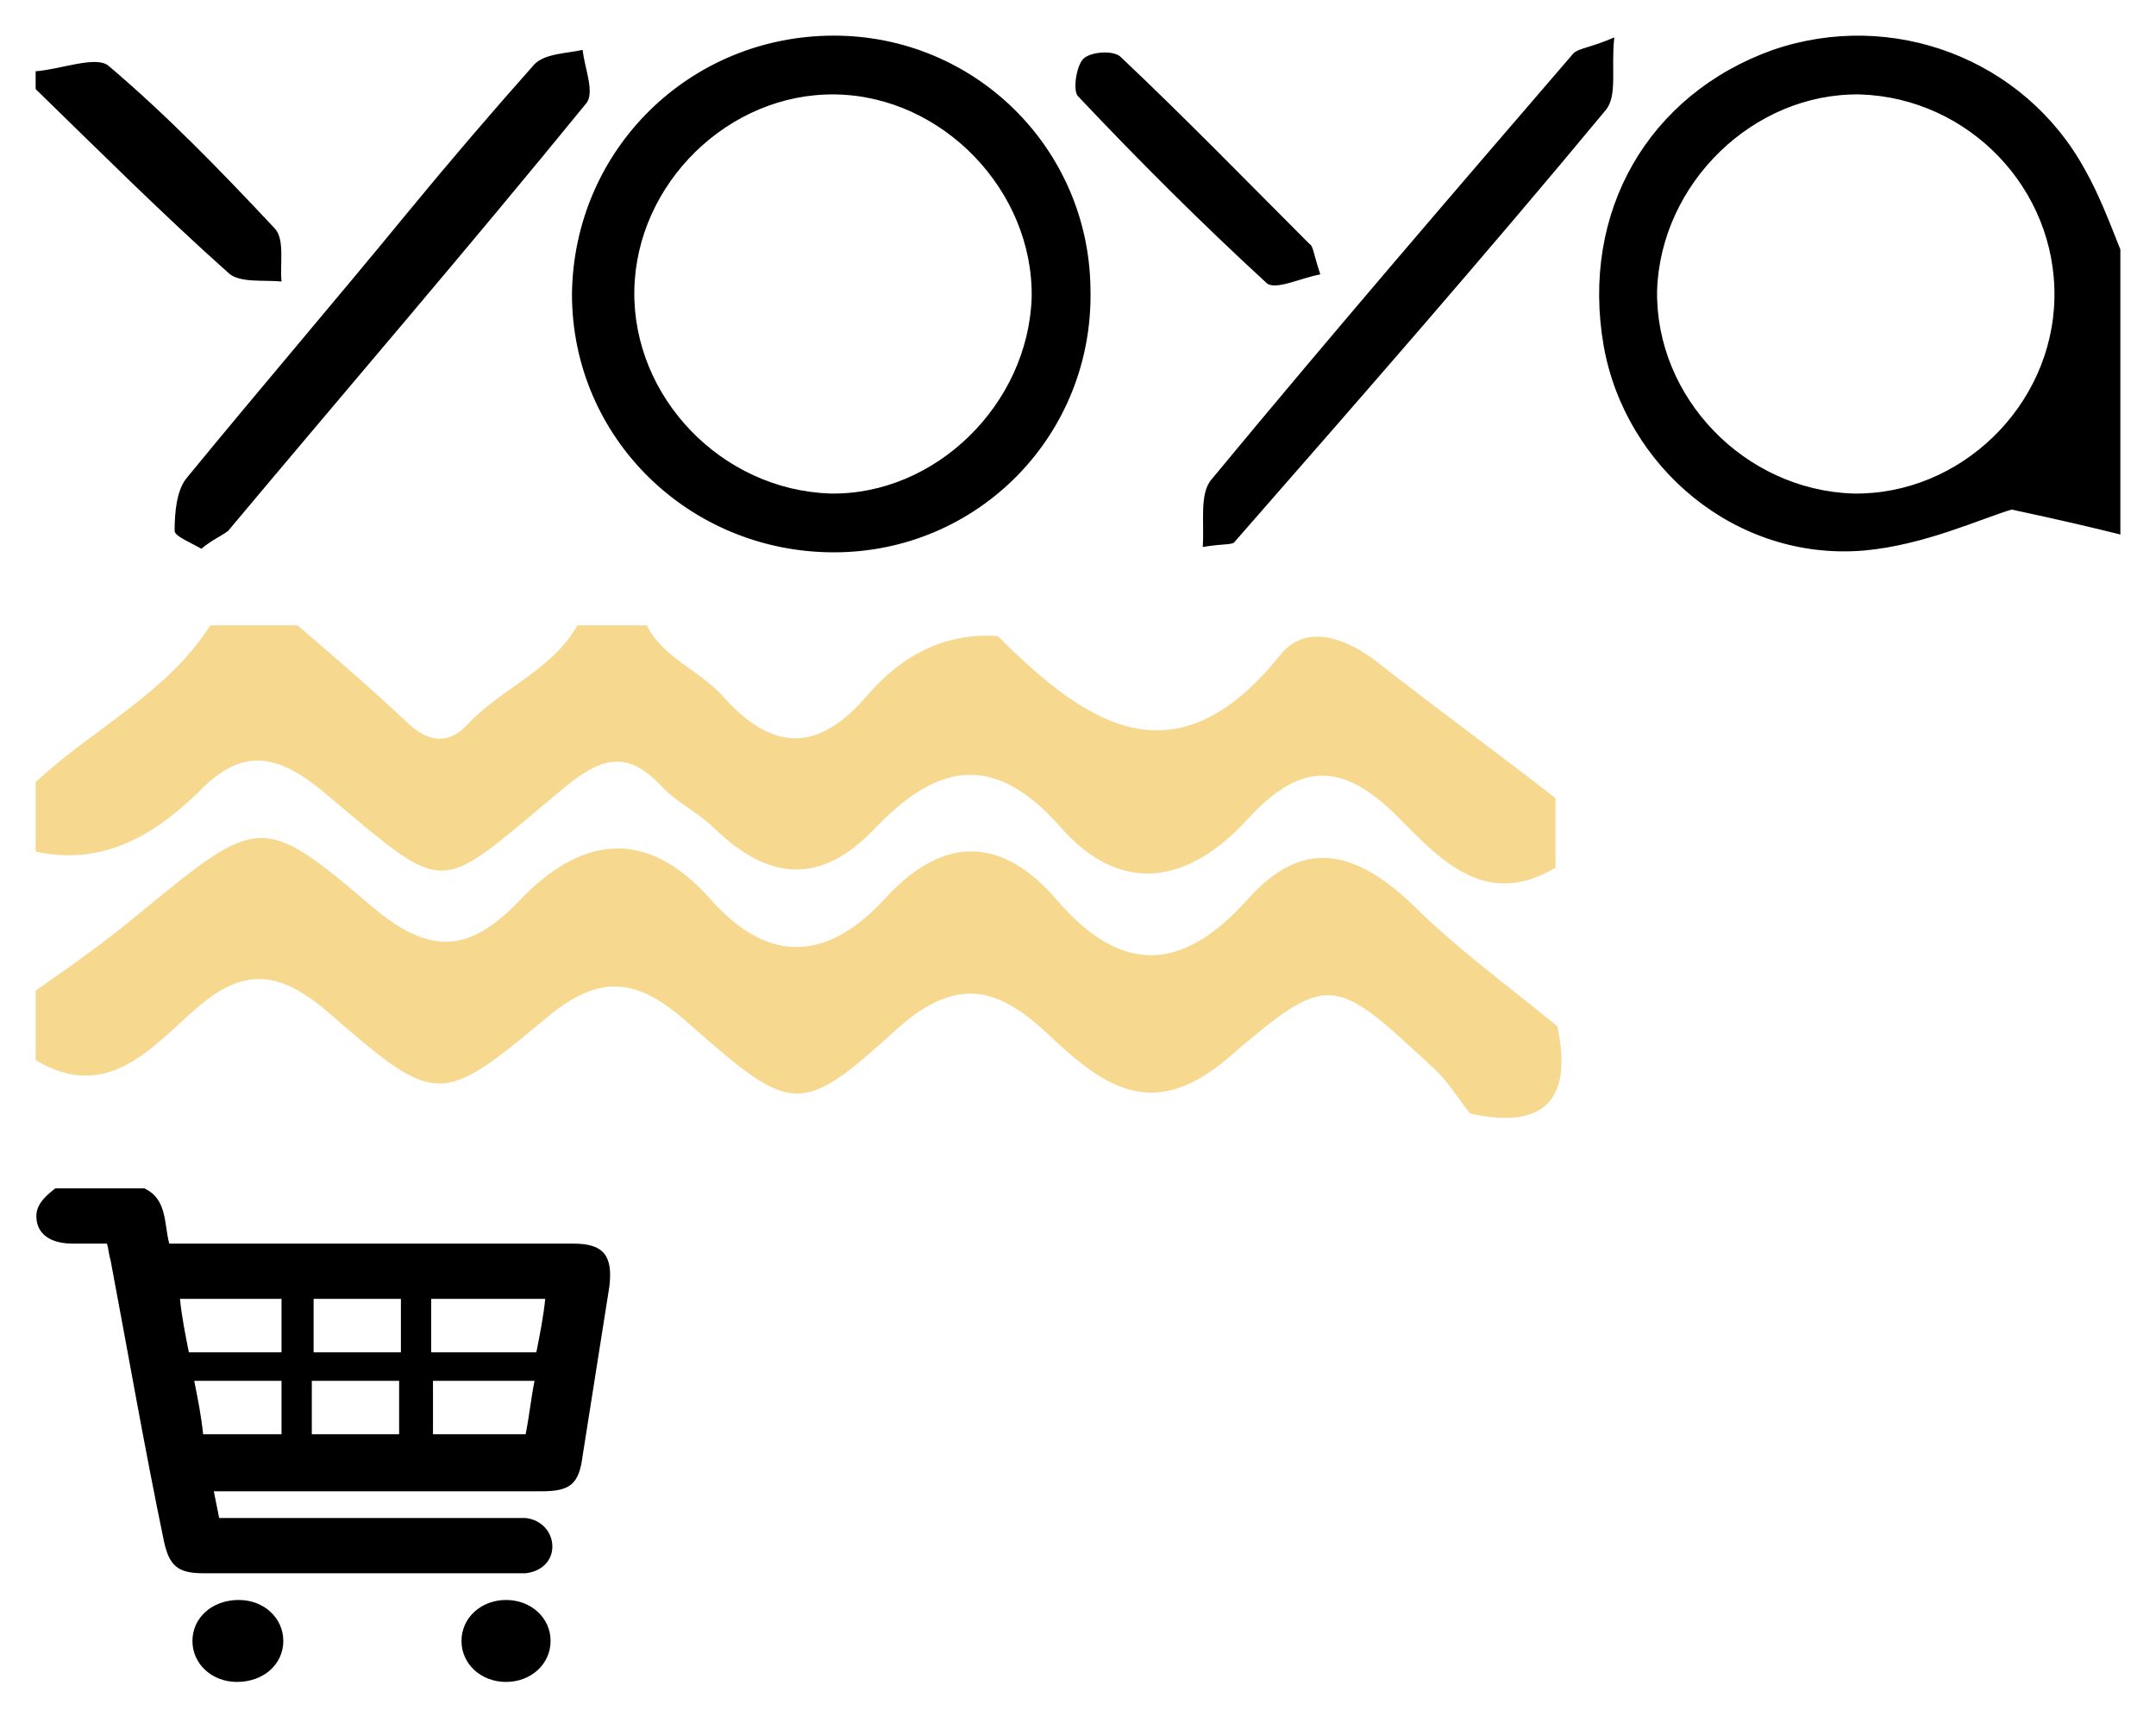
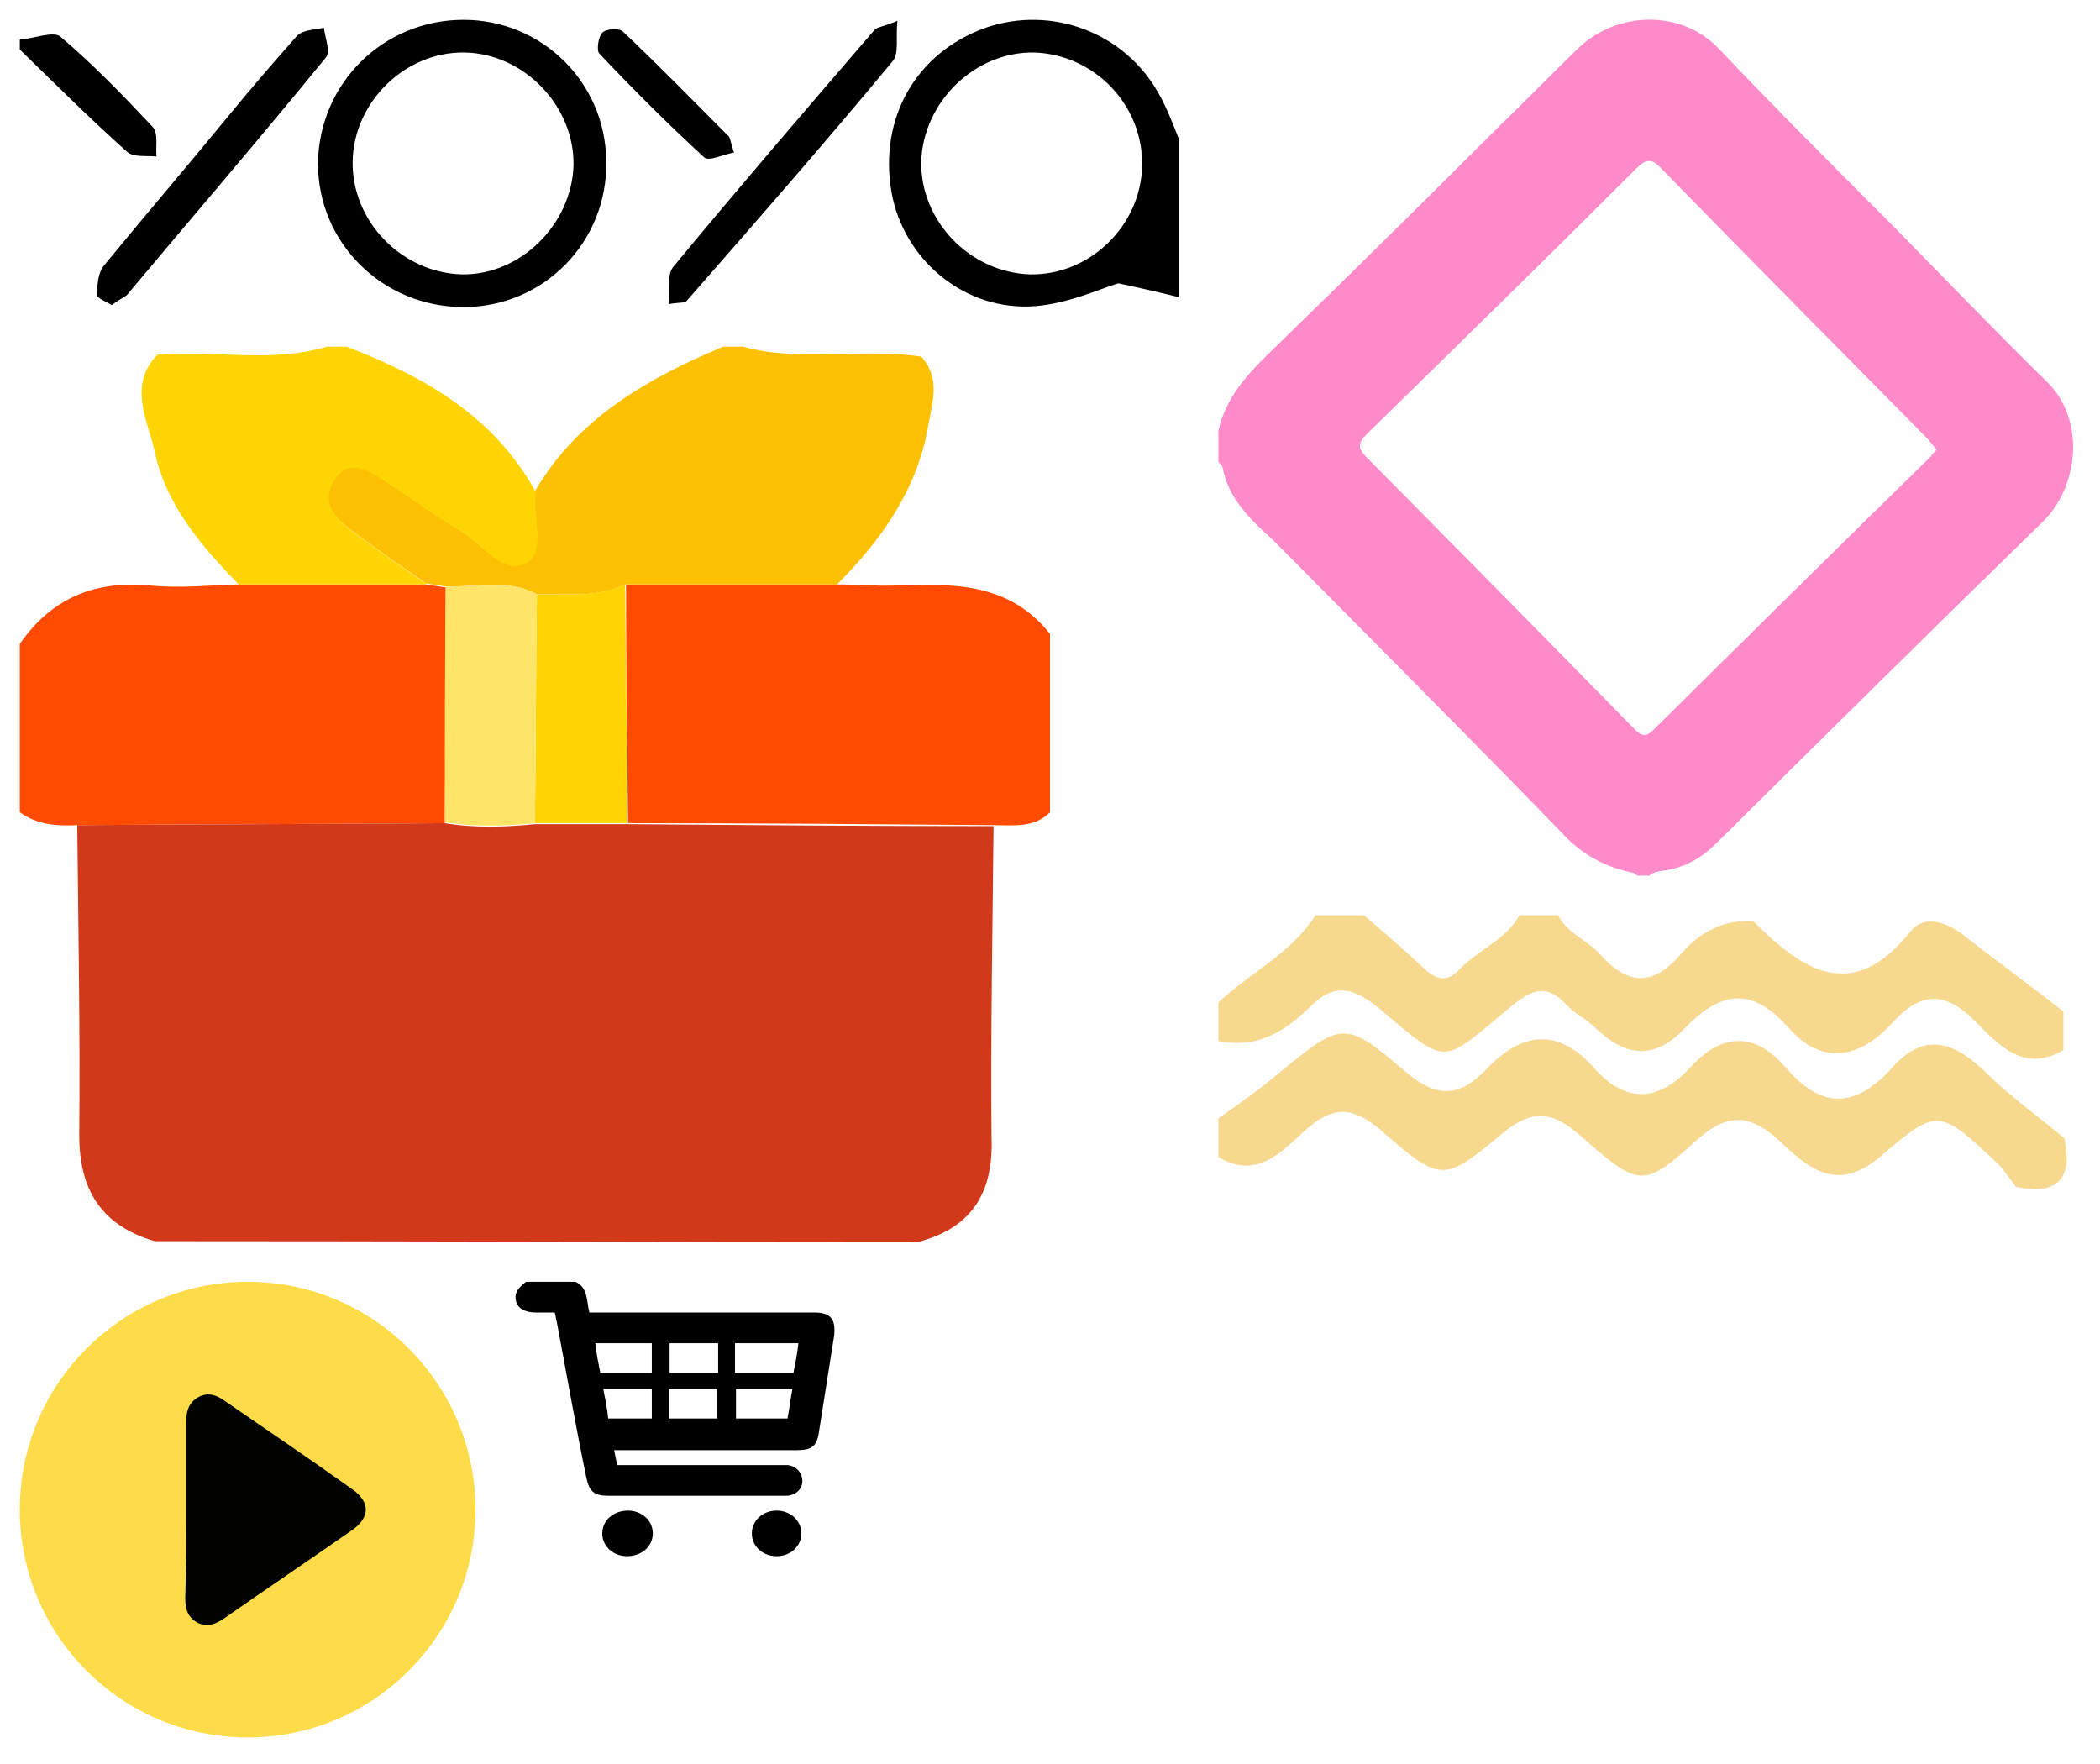
- <svg xmlns="http://www.w3.org/2000/svg" width="121" height="97" viewBox="0 0 121 97">
-   <svg version="1.1" id="icon_cart" y="64.7" viewBox="-2 -2 36.2 31.7" xml:space="preserve" width="36.2" height="31.7">
+ <svg xmlns="http://www.w3.org/2000/svg" width="212" height="178" viewBox="0 0 212 178">
+   <svg version="1.1" id="icon_cart" x="50" y="127.4" viewBox="-2 -2 36.2 31.7" xml:space="preserve" width="36.2" height="31.7">
    <style />
    <path d="M6.1 0c1.3.6 1.1 2 1.4 3.1h22.7c1.7 0 2.2.7 2 2.4-.5 3.2-1 6.3-1.5 9.5-.2 1.6-.7 2-2.3 2H10l.3 1.5h17.2c.9.1 1.5.8 1.5 1.6s-.6 1.4-1.5 1.5H9.4c-1.4 0-1.9-.4-2.2-1.8-1.1-5.3-2-10.5-3-15.8-.1-.3-.1-.6-.2-.9H2.1C1 3.1.3 2.7.1 2c-.2-.8.1-1.3 1-2h5zm22.5 6.2h-6.4v3h5.9c.2-1 .4-2 .5-3zm-20 3h5.2v-3H8.1c.1 1 .3 2 .5 3zm13.7 1.6v3h5.2c.2-1 .3-2 .5-3h-5.7zm-1.8-1.6v-3h-4.9v3h4.9zm-5 1.6v3h4.9v-3h-4.9zm-1.7 0H8.9c.2 1 .4 2 .5 3h4.4v-3zm-2.4 12.3c1.4 0 2.5 1 2.5 2.3 0 1.3-1.1 2.3-2.6 2.3-1.4 0-2.5-1-2.5-2.3 0-1.3 1.1-2.3 2.6-2.3zm15 4.6c-1.4 0-2.5-1-2.5-2.3 0-1.3 1.1-2.3 2.5-2.3s2.5 1 2.5 2.3c0 1.3-1.1 2.3-2.5 2.3z" />
  </svg>
  <svg version="1.1" id="icon_logo" viewBox="-2 -2 121 33" xml:space="preserve" width="121" height="33">
    <style />
    <path d="M117 28c-1.6-.4-3.3-.8-6.1-1.4-1.7.5-4.9 2-8.3 2.3-7.2.6-13.4-4.7-14.6-11.5C86.7 9.9 90.5 3.3 97.5.8c6.7-2.3 14.1.5 17.5 6.7.8 1.4 1.4 3 2 4.5v16zm-3.7-13.3c.1-6.1-4.8-11.2-10.9-11.4-6-.1-11.2 5-11.4 11-.1 6 4.9 11.2 11 11.4 6 .1 11.2-4.9 11.3-11zM0 2c1.4-.1 3.4-.9 4.1-.3 3.3 2.8 6.3 5.9 9.3 9.1.6.6.3 2 .4 3-1-.1-2.4.1-3-.5C7.1 10 3.6 6.5 0 3V2zm44.8 27c-8.1 0-14.7-6.4-14.7-14.5C30.2 6.4 36.7 0 44.8 0c7.9 0 14.3 6.3 14.4 14.2.2 8.2-6.3 14.8-14.4 14.8zm11.1-14.3c.1-6-5-11.3-11-11.4-6-.1-11.2 5-11.3 11-.1 6 4.9 11.2 11 11.4 5.9.1 11.1-5 11.3-11zM9.3 28.8c-.5-.3-1.5-.7-1.5-1 0-1 .1-2.3.7-3 4.1-5 8.3-9.9 12.4-14.9 2.3-2.8 4.7-5.6 7.1-8.3.6-.6 1.8-.6 2.7-.8.1 1 .7 2.4.2 3-6.6 8.1-13.4 16-20.1 24-.4.3-.9.5-1.5 1zm56.2-.1c.1-1.4-.2-3 .5-3.8 6.7-8.1 13.5-16 20.3-23.9.3-.3.9-.3 2.3-.9-.2 1.7.2 3.3-.5 4.1-6.8 8.2-13.8 16.2-20.8 24.2-.1.2-.6.1-1.8.3zm6.6-15.3c-1.1.2-2.5.9-3 .5-3.7-3.4-7.2-6.9-10.6-10.5-.3-.3-.1-1.7.3-2.1.4-.4 1.7-.5 2.1-.1 3.6 3.4 7.1 7 10.6 10.5.2.1.2.5.6 1.7z" />
  </svg>
-   <svg version="1.1" id="icon_volna" y="33" viewBox="-2 -2 89.6 31.7" xml:space="preserve" width="89.6" height="31.7">
-     <style>.cst0{fill:#f6d88f}</style>
-     <path class="cst0" d="M85.4 22.6c.9 4.2-.8 5.8-4.9 4.9-.7-.9-1.3-1.9-2.1-2.6-5.6-5.2-5.8-5.4-11.5-.5-4 3.4-6.7 1.8-9.7-1-2.7-2.6-5.1-4-8.8-.7-5.5 5-5.9 4.9-11.8-.3-2.8-2.5-4.9-2.8-7.9-.3-6 5-6.2 5-12.3-.3-2.8-2.4-4.8-2.5-7.5-.1C6.5 23.8 4 26.9 0 24.5v-3.9c2-1.4 4-2.8 5.9-4.4 6.6-5.4 6.8-5.6 13-.3 3.3 2.8 5.5 2.5 8.2-.3 3.5-3.7 7.2-4.2 10.8-.1 3.3 3.7 6.6 3.4 9.8-.1 3.3-3.6 6.6-3.4 9.6.1 3.7 4.3 7.1 4 10.7 0 3.1-3.5 6-2.8 9.2.2 2.5 2.5 5.4 4.6 8.2 6.9z" />
-     <path class="cst0" d="M0 12.8V8.9c3.2-3 7.4-5 9.8-8.8h4.9c2.1 1.8 4.2 3.6 6.2 5.5 1.2 1.1 2.3 1.2 3.4 0 1.9-2 4.7-3 6.1-5.5h3.9c.9 1.8 2.9 2.5 4.2 3.9 2.8 3.2 5.4 3.3 8.2 0C48.6 1.8 51 .5 54 .7c5 5 10 8.4 15.9 1 1.5-1.8 3.9-.8 5.7.7 3.2 2.5 6.5 4.9 9.7 7.4v3.9c-4 2.4-6.6-.6-8.9-2.9-3.1-3.1-5.5-3-8.4.2-3.3 3.6-7.1 4.3-10.5.4-3.8-4.3-7-3.5-10.5.2-3 3.1-5.9 2.8-8.9-.1-.9-.9-2.2-1.5-3-2.4-1.8-1.9-3.2-1.7-5.3 0-7.5 6.2-6.4 6.4-13.7.3-2.8-2.3-4.7-2.3-7 .1-2.5 2.4-5.3 4.1-9.1 3.3z" />
+   <svg version="1.1" id="icon_play" y="127.4" viewBox="-2 -2 50 50" xml:space="preserve" width="50" height="50">
+     <style />
+     <circle cx="23" cy="23" r="23" fill="#fedb49" />
+     <path d="M16.8 22.9v-8.7c0-1.1.2-2 1.3-2.6 1-.5 1.9-.1 2.7.5 4.2 2.9 8.5 5.8 12.7 8.8 1.9 1.3 1.9 2.9 0 4.2-4.3 3-8.6 5.9-12.9 8.9-.9.6-1.7.9-2.7.4-1-.6-1.2-1.4-1.2-2.5.1-3 .1-6 .1-9z" fill="#020201" />
+   </svg>
+   <svg version="1.1" id="icon_podarok" y="33" viewBox="-2 -2 108 94.4" xml:space="preserve" width="108" height="94.4">
+     <style>.dst1{fill:#fe4b01}.dst3{fill:#fed502}</style>
+     <path class="dst1" d="M104 29v18c-1.6 1.6-3.7 1.3-5.6 1.3-12.3-.1-24.7-.2-37-.2-.1-8-.2-16-.2-24.1h21.4c2 0 3.9.2 5.9.1 5.7-.2 11.4-.3 15.5 4.9zM0 47V30c3.2-4.6 7.5-6.4 13.1-5.9 2.9.3 5.9 0 8.9-.1h19c.7.1 1.3.2 2 .3 0 7.9 0 15.9-.1 23.8-12.4.1-24.7.1-37.1.2-2 .1-4 0-5.8-1.3z" />
+     <path d="M43 24.2c-.7-.1-1.3-.2-2-.3-2.6-1.8-5.2-3.6-7.7-5.5-1.8-1.3-3-3-1.6-5.1s3.3-1 4.8 0c2.7 1.7 5.2 3.6 7.9 5.2 2.2 1.3 4.3 4.5 6.7 3.2 2-1.1.5-4.6.9-7.1C56.3 7.2 63.4 3.2 71 0h2c5.9 1.6 12 .1 18 1 2 2.2 1.1 4.7.7 7-1.1 6.4-4.7 11.5-9.2 16H61.1c-2.8 1.4-5.9.9-8.9 1-2.9-1.6-6.1-.7-9.2-.8z" fill="#fec002" />
+     <path class="dst3" d="M52.1 14.7c-.4 2.4 1.1 5.9-.9 7.1-2.4 1.4-4.5-1.9-6.7-3.2-2.7-1.6-5.2-3.5-7.9-5.2-1.6-1-3.4-2.1-4.8 0s-.2 3.8 1.6 5.1c2.5 1.9 5.1 3.7 7.7 5.5h-19c-3.8-3.9-7.4-8.1-8.5-13.5-.7-3.1-2.7-6.6.3-9.7C19.5.3 25.3 1.7 31 0h2c7.8 3 14.9 7 19.1 14.7z" />
+     <path d="M90.6 90.4c-25.7 0-51.3-.1-77-.1C8.2 88.7 6 85.1 6 79.6c.1-10.4-.1-20.9-.2-31.3 12.4-.1 24.7-.1 37.1-.2 3 .5 6.1.4 9.1.1h9.3c12.3.1 24.7.2 37 .2-.1 10.5-.3 21-.2 31.5.2 5.5-2 9.1-7.5 10.5z" fill="#d2381a" />
+     <path class="dst3" d="M61.3 48.1H52c.1-7.7.1-15.4.2-23.1 3-.1 6 .4 8.9-1 .1 8 .2 16 .2 24.1z" />
+     <path d="M52.2 25c-.1 7.7-.1 15.4-.2 23.1-3 .3-6.1.4-9.1-.1 0-7.9 0-15.9.1-23.8 3.1.1 6.3-.8 9.2.8z" fill="#fee469" />
+   </svg>
+   <svg version="1.1" id="icon_romb" x="121" viewBox="-2 -2 90.3 90.4" xml:space="preserve" width="90.3" height="90.4">
+     <style />
+     <path d="M0 44.6v-3.1c.8-3.7 3.4-6.2 6-8.7 7.6-7.4 15.1-14.8 22.6-22.3 2.6-2.5 5.1-5.1 7.7-7.6 3.9-3.8 10.5-4 14.3.1 5.7 6 11.6 11.9 17.5 17.8 5.2 5.3 10.3 10.6 15.6 15.8 3.9 3.9 3.1 10.6-.5 14.1-11 10.7-22 21.6-32.9 32.4-1.5 1.5-3.2 2.5-5.4 2.8-.5.1-1 .1-1.4.5h-1.2c-.2-.1-.3-.3-.5-.3-2.9-.6-5.2-1.9-7.2-4.1-9.6-9.9-19.3-19.6-29-29.4C3.3 50.5 1 48.4.4 45.1c-.1-.2-.3-.3-.4-.5zm72.5-1.2c-.3-.4-.6-.7-.9-1.1-9-9.1-18-18.2-26.9-27.3-.9-1-1.5-1-2.5 0-9 9-18.1 17.9-27.2 26.8-1 1-.9 1.5 0 2.4 9 9.1 18.1 18.3 27 27.4.8.8 1.2.8 2 0 9.2-9.1 18.5-18.3 27.8-27.4.2-.2.4-.5.7-.8z" fill="#fe8ac9" />
+   </svg>
+   <svg version="1.1" id="icon_volna" x="121" y="90.4" viewBox="-2 -2 89.6 31.6" xml:space="preserve" width="89.6" height="31.6">
+     <style>.fst7{fill:#f6d88f}</style>
+     <path class="fst7" d="M85.4 22.5c.9 4.2-.8 5.8-4.9 4.9-.7-.9-1.3-1.9-2.1-2.6-5.6-5.2-5.8-5.4-11.5-.5-4 3.4-6.7 1.8-9.7-1-2.7-2.6-5.1-4-8.8-.7-5.5 5-5.9 4.9-11.8-.3-2.8-2.5-4.9-2.8-7.9-.3-6 5-6.2 5-12.3-.3-2.8-2.4-4.8-2.5-7.5-.1C6.5 23.7 4 26.8 0 24.4v-3.9c2-1.4 4-2.8 5.9-4.4 6.6-5.4 6.8-5.6 13-.3 3.3 2.8 5.5 2.5 8.2-.3 3.5-3.7 7.2-4.2 10.8-.1 3.3 3.7 6.6 3.4 9.8-.1 3.3-3.6 6.6-3.4 9.6.1 3.7 4.3 7.1 4 10.7 0 3.1-3.5 6-2.8 9.2.2 2.5 2.5 5.4 4.6 8.2 6.9z" />
+     <path class="fst7" d="M0 12.7V8.8c3.2-3 7.4-5 9.8-8.8h4.9c2.1 1.8 4.2 3.6 6.2 5.5 1.2 1.1 2.3 1.2 3.4 0 1.9-2 4.7-3 6.1-5.5h3.9c.9 1.8 2.9 2.5 4.2 3.9 2.8 3.2 5.4 3.3 8.2 0C48.6 1.7 51 .4 54 .6c5 5 10 8.4 15.9 1 1.5-1.8 3.9-.8 5.7.7 3.2 2.5 6.5 4.9 9.7 7.4v3.9c-4 2.4-6.6-.6-8.9-2.9-3.1-3.1-5.5-3-8.4.2-3.3 3.6-7.1 4.3-10.5.4-3.8-4.3-7-3.5-10.5.2-3 3.1-5.9 2.8-8.9-.1-.9-.9-2.2-1.5-3-2.4-1.8-1.9-3.2-1.7-5.3 0-7.5 6.2-6.4 6.4-13.7.3-2.8-2.3-4.7-2.3-7 .1-2.5 2.4-5.3 4.1-9.1 3.3z" />
  </svg>
</svg>
